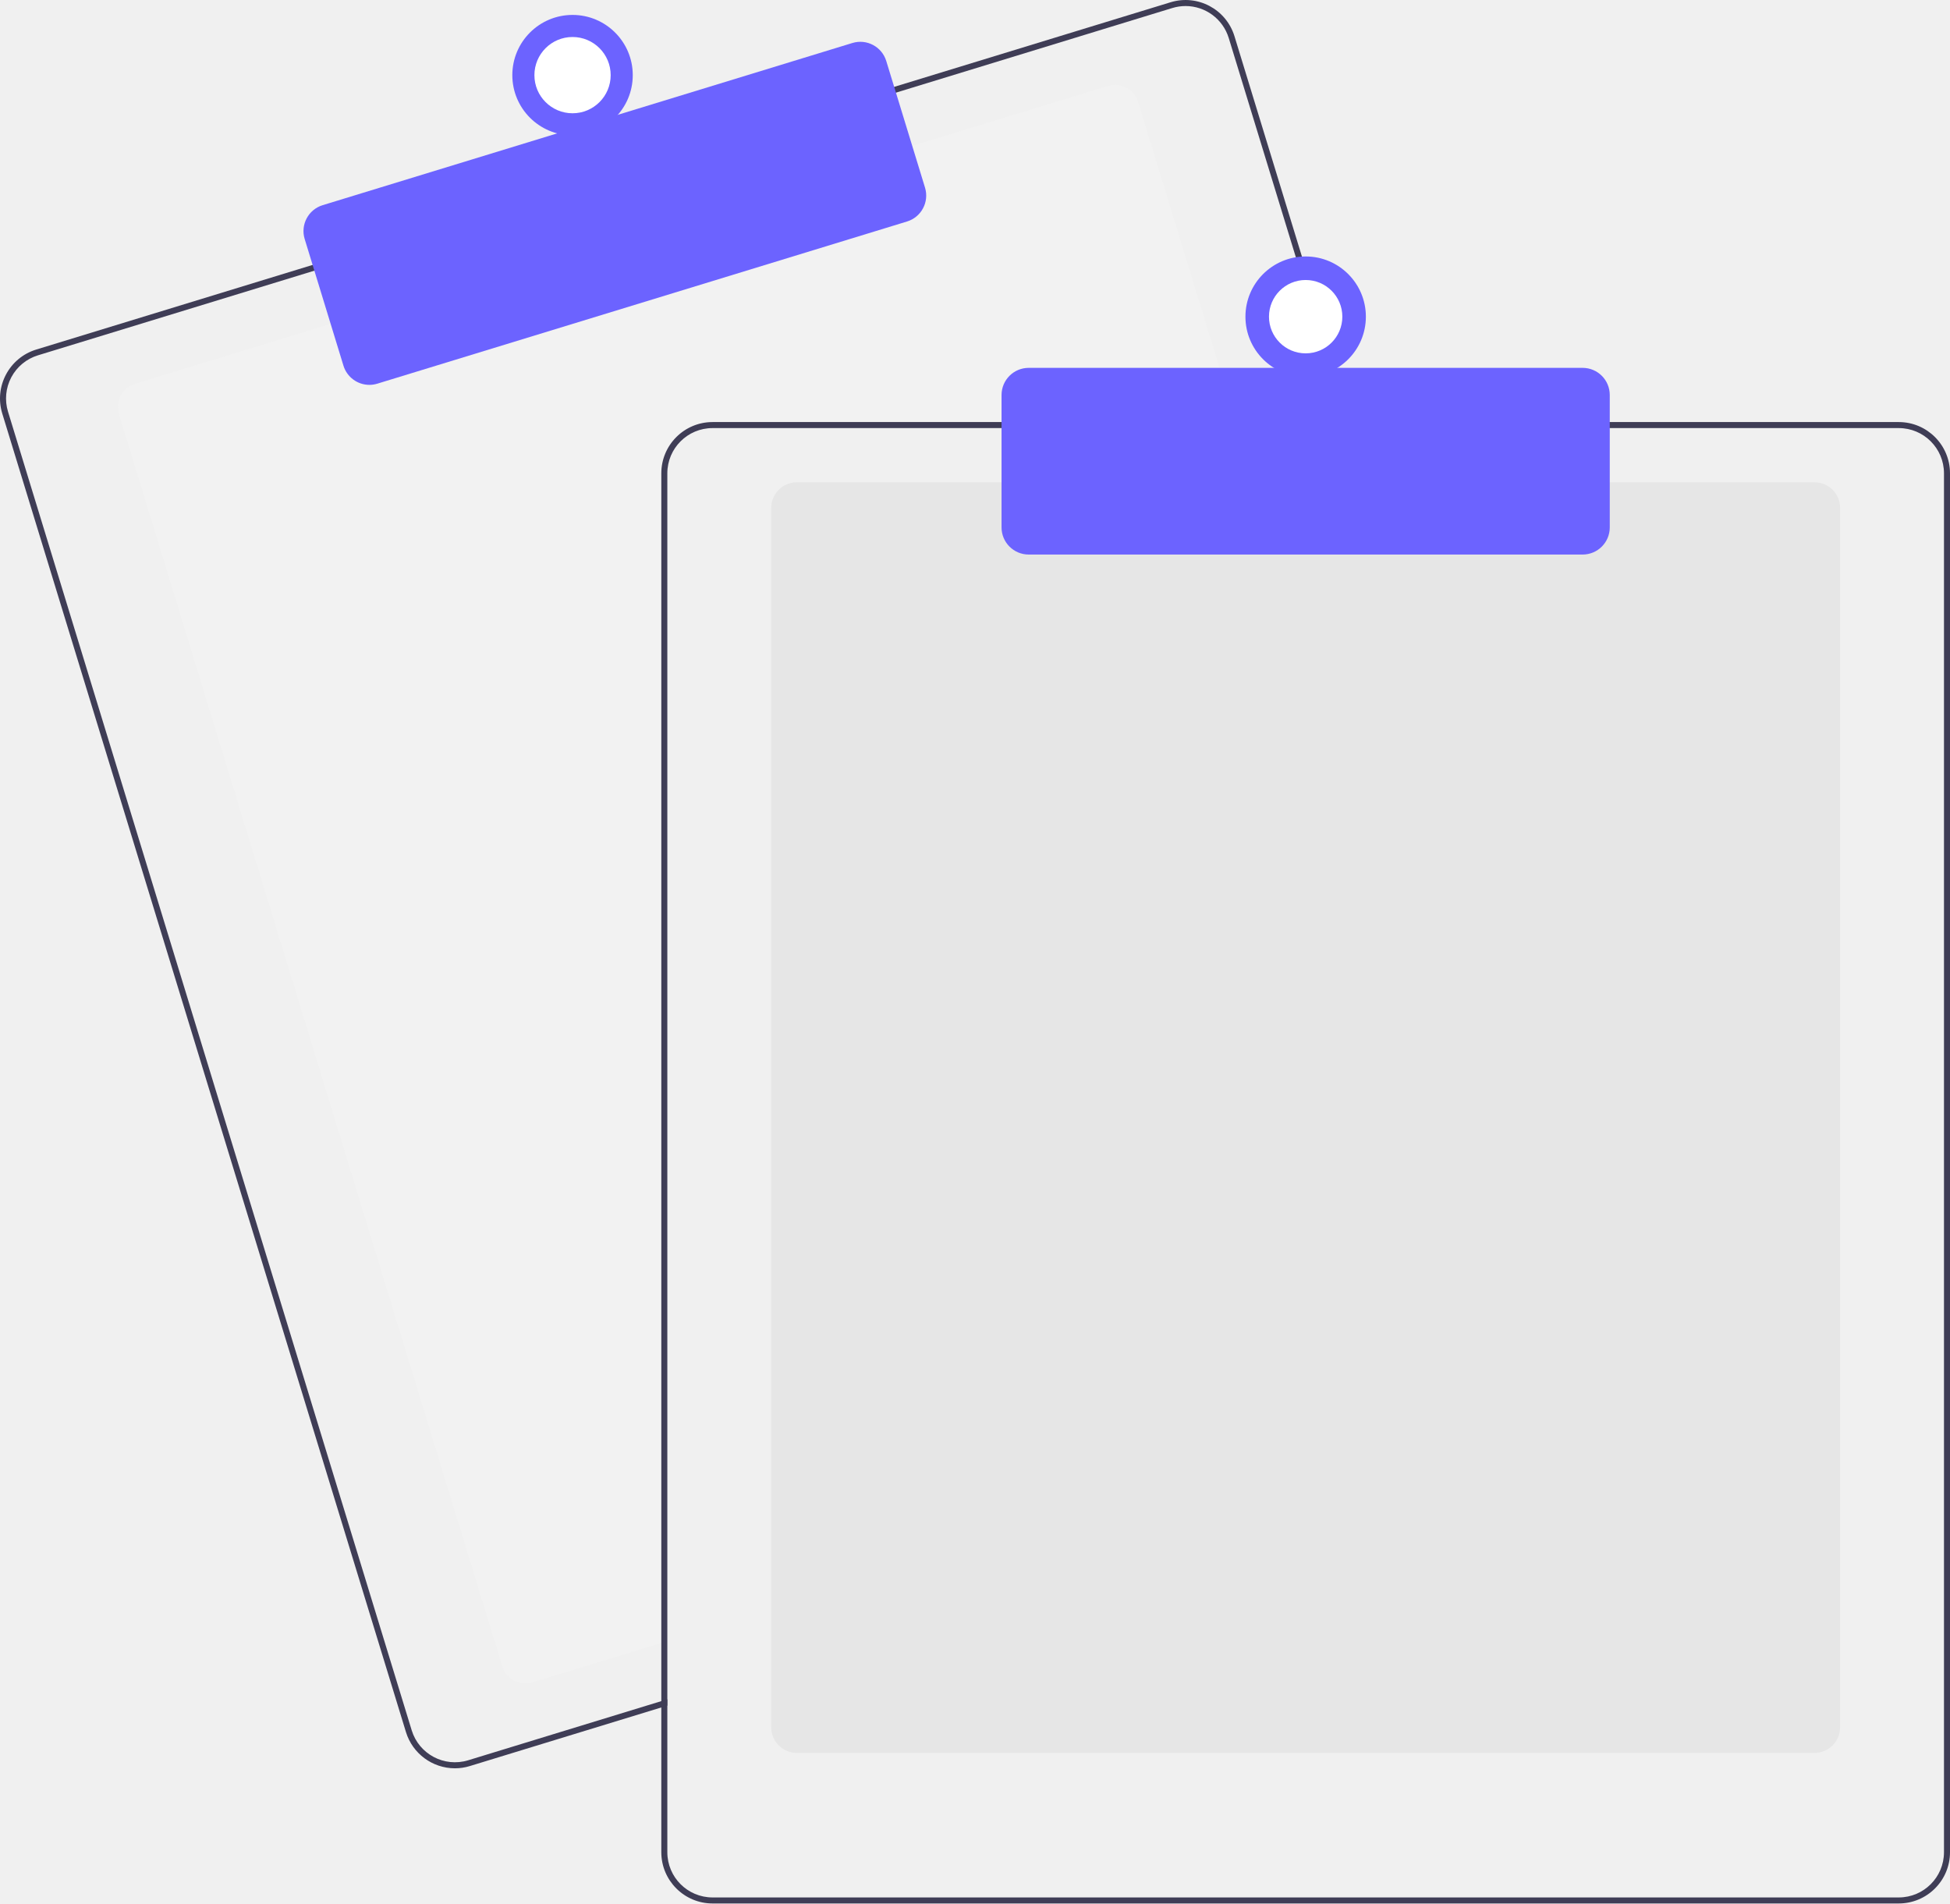
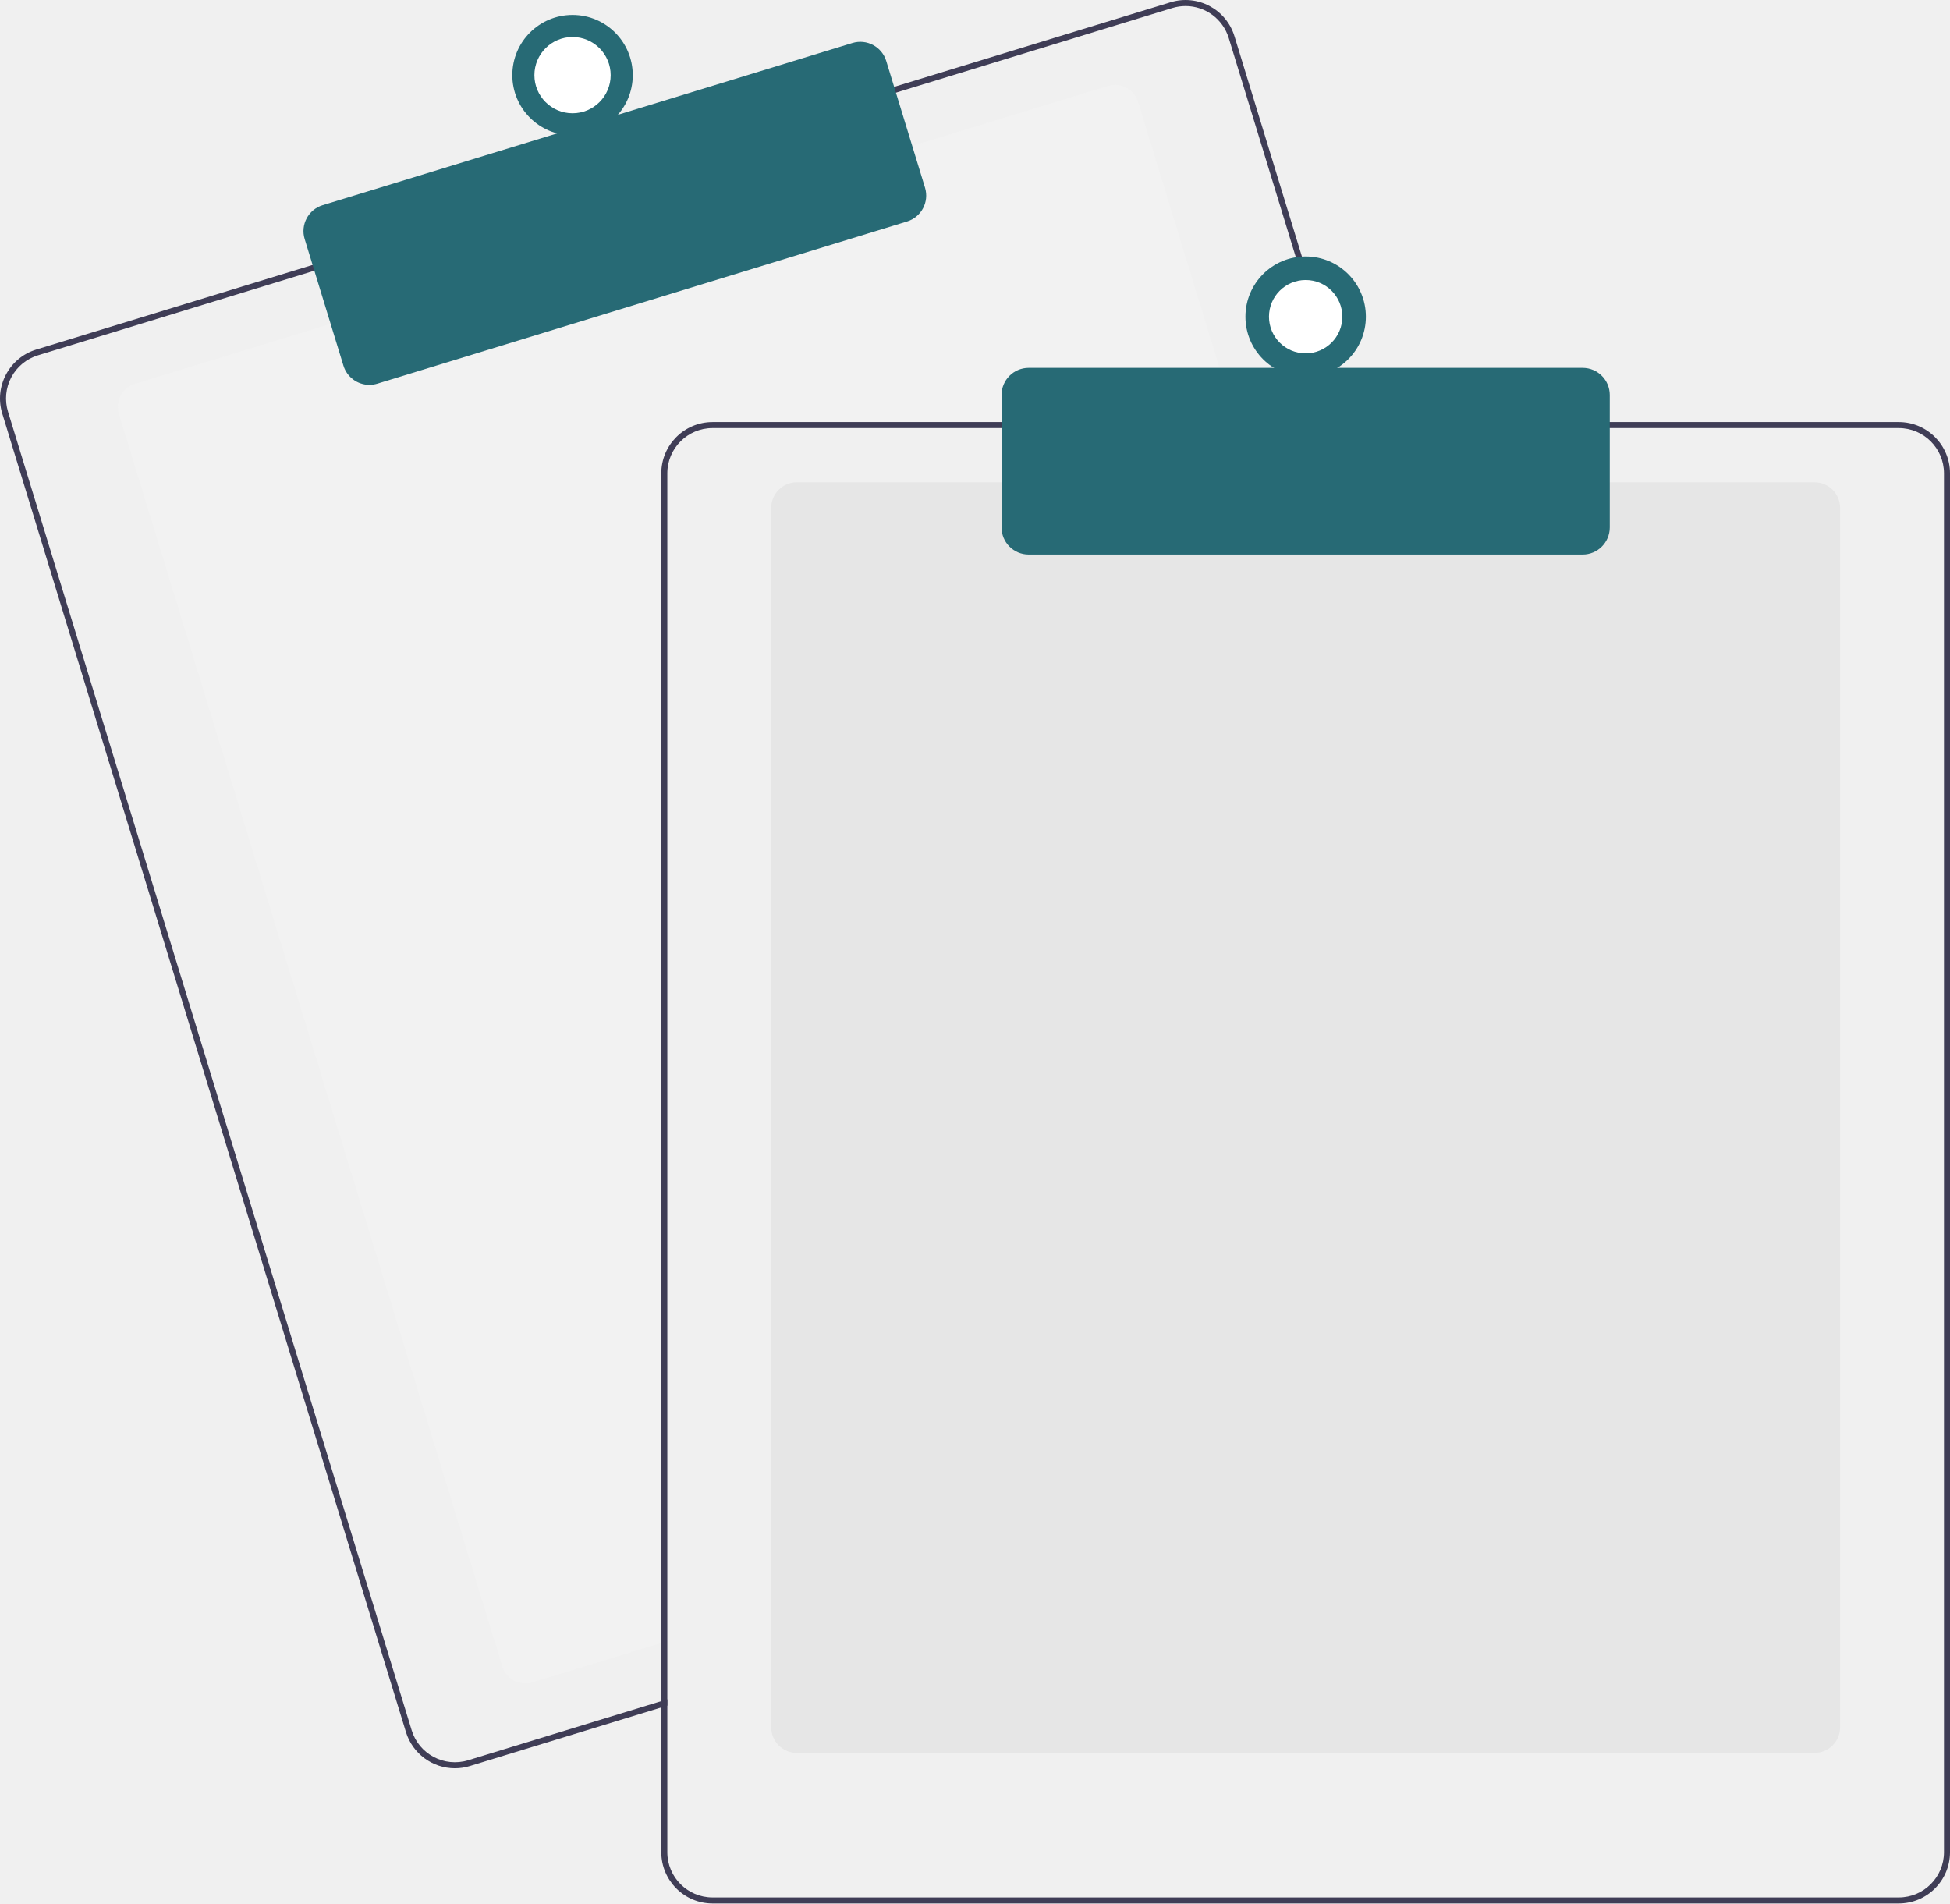
- <svg xmlns="http://www.w3.org/2000/svg" data-name="Layer 1" width="647.636" height="632.174" viewBox="0 0 647.636 632.174">
-   <path d="M687.328,276.087H512.818a15.018,15.018,0,0,0-15,15v387.85l-2,.61-42.81,13.11a8.007,8.007,0,0,1-9.99-5.31L315.678,271.397a8.003,8.003,0,0,1,5.31-9.99l65.97-20.2,191.25-58.54,65.97-20.2a7.989,7.989,0,0,1,9.99,5.3l32.55,106.32Z" transform="translate(-276.1819 -133.9131)" fill="#f2f2f2" />
-   <path d="M725.408,274.087l-39.23-128.14a16.994,16.994,0,0,0-21.23-11.28l-92.75,28.39L380.958,221.607l-92.75,28.4a17.015,17.015,0,0,0-11.28,21.23l134.08,437.93a17.027,17.027,0,0,0,16.26,12.03,16.789,16.789,0,0,0,4.97-.75l63.58-19.46,2-.62v-2.09l-2,.61-64.17,19.65a15.015,15.015,0,0,1-18.73-9.95l-134.07-437.94a14.979,14.979,0,0,1,9.95-18.73l92.75-28.4,191.24-58.54,92.75-28.4a15.156,15.156,0,0,1,4.41-.66,15.015,15.015,0,0,1,14.32,10.61l39.05,127.56.62,2h2.08Z" transform="translate(-276.1819 -133.9131)" fill="#3f3d56" />
-   <path d="M398.863,261.734a9.016,9.016,0,0,1-8.611-6.367l-12.88-42.072a8.999,8.999,0,0,1,5.971-11.24l175.939-53.864a9.009,9.009,0,0,1,11.241,5.971l12.88,42.072a9.01,9.01,0,0,1-5.971,11.241L401.492,261.339A8.976,8.976,0,0,1,398.863,261.734Z" transform="translate(-276.1819 -133.9131)" fill="#6c63ff" />
-   <circle cx="190.154" cy="24.955" r="20" fill="#6c63ff" />
-   <circle cx="190.154" cy="24.955" r="12.665" fill="#fff" />
-   <path d="M878.818,716.087h-338a8.51,8.51,0,0,1-8.5-8.5v-405a8.51,8.51,0,0,1,8.5-8.5h338a8.51,8.51,0,0,1,8.5,8.5v405A8.51,8.51,0,0,1,878.818,716.087Z" transform="translate(-276.1819 -133.9131)" fill="#e6e6e6" />
-   <path d="M723.318,274.087h-210.5a17.024,17.024,0,0,0-17,17v407.8l2-.61v-407.19a15.018,15.018,0,0,1,15-15H723.938Zm183.5,0h-394a17.024,17.024,0,0,0-17,17v458a17.024,17.024,0,0,0,17,17h394a17.024,17.024,0,0,0,17-17v-458A17.024,17.024,0,0,0,906.818,274.087Zm15,475a15.018,15.018,0,0,1-15,15h-394a15.018,15.018,0,0,1-15-15v-458a15.018,15.018,0,0,1,15-15h394a15.018,15.018,0,0,1,15,15Z" transform="translate(-276.1819 -133.9131)" fill="#3f3d56" />
-   <path d="M801.818,318.087h-184a9.01,9.01,0,0,1-9-9v-44a9.01,9.01,0,0,1,9-9h184a9.01,9.01,0,0,1,9,9v44A9.01,9.01,0,0,1,801.818,318.087Z" transform="translate(-276.1819 -133.9131)" fill="#6c63ff" />
-   <circle cx="433.636" cy="105.174" r="20" fill="#6c63ff" />
-   <circle cx="433.636" cy="105.174" r="12.182" fill="#fff" />
+ <svg xmlns="http://www.w3.org/2000/svg" xmlns:ns1="http://vectornator.io" height="100%" stroke-miterlimit="10" style="fill-rule:nonzero;clip-rule:evenodd;stroke-linecap:round;stroke-linejoin:round;" version="1.1" viewBox="0 0 647.636 632.174" width="100%" xml:space="preserve">
+   <defs />
+   <g id="Untitled" ns1:layerName="Untitled">
+     <path d="M411.146 142.174L236.636 142.174C228.356 142.184 221.646 148.894 221.636 157.174L221.636 545.024L219.636 545.634L176.826 558.744C172.602 560.032 168.132 557.656 166.836 553.434L39.496 137.484C38.206 133.259 40.582 128.788 44.806 127.494L110.776 107.294L302.026 48.754L367.996 28.554C370.024 27.93 372.216 28.138 374.09 29.132C375.964 30.126 377.366 31.825 377.986 33.854L410.536 140.174L411.146 142.174Z" fill="#f2f2f2" fill-rule="nonzero" opacity="1" stroke="none" />
+     <path d="M449.226 140.174L409.996 12.034C407.251 3.054 397.744-1.997 388.766 0.754L296.016 29.144L104.776 87.694L12.026 116.094C3.055 118.849-1.992 128.347 0.746 137.324L134.826 575.254C137.019 582.398 143.614 587.277 151.086 587.284C152.771 587.285 154.447 587.032 156.056 586.534L219.636 567.074L221.636 566.454L221.636 564.364L219.636 564.974L155.466 584.624C147.548 587.038 139.169 582.587 136.736 574.674L2.667 136.734C1.497 132.931 1.889 128.819 3.756 125.305C5.622 121.791 8.81 119.164 12.616 118.004L105.366 89.604L296.606 31.064L389.356 2.664C390.786 2.228 392.272 2.005 393.766 2.004C400.349 2.019 406.155 6.32 408.086 12.614L447.136 140.174L447.756 142.174L449.836 142.174L449.226 140.174Z" fill="#3f3d56" fill-rule="nonzero" opacity="1" stroke="none" />
+     <path d="M122.681 127.821C118.724 127.818 115.232 125.236 114.07 121.454L101.189 79.382C99.734 74.629 102.407 69.597 107.16 68.142L283.099 14.278C287.852 12.828 292.881 15.499 294.34 20.249L307.22 62.321C308.67 67.073 305.999 72.102 301.25 73.562L125.31 127.426C124.458 127.687 123.572 127.82 122.681 127.821Z" fill="#276a75" fill-rule="nonzero" opacity="1" stroke="none" />
+     <path d="M170.154 24.955C170.154 13.909 179.108 4.955 190.154 4.955C201.199 4.955 210.154 13.909 210.154 24.955C210.154 36 201.199 44.955 190.154 44.955C179.108 44.955 170.154 36 170.154 24.955Z" fill="#276a75" fill-rule="nonzero" opacity="1" stroke="none" />
+     <path d="M177.489 24.955C177.489 17.96 183.159 12.29 190.154 12.29C197.148 12.29 202.818 17.96 202.818 24.955C202.818 31.949 197.148 37.619 190.154 37.619C183.159 37.619 177.489 31.949 177.489 24.955Z" fill="#ffffff" fill-rule="nonzero" opacity="1" stroke="none" />
+     <path d="M602.636 582.174L264.636 582.174C259.944 582.168 256.142 578.366 256.136 573.674L256.136 168.674C256.142 163.982 259.944 160.179 264.636 160.174L602.636 160.174C607.329 160.179 611.131 163.982 611.136 168.674L611.136 573.674C611.131 578.366 607.329 582.168 602.636 582.174Z" fill="#e6e6e6" fill-rule="nonzero" opacity="1" stroke="none" />
+     <path d="M447.136 140.174L236.636 140.174C227.253 140.187 219.65 147.79 219.636 157.174L219.636 564.974L221.636 564.364L221.636 157.174C221.646 148.894 228.356 142.184 236.636 142.174L447.756 142.174L447.136 140.174ZM630.636 140.174L236.636 140.174C227.253 140.187 219.65 147.79 219.636 157.174L219.636 615.174C219.65 624.557 227.253 632.161 236.636 632.174L630.636 632.174C640.02 632.161 647.623 624.557 647.636 615.174L647.636 157.174C647.623 147.79 640.02 140.187 630.636 140.174ZM645.636 615.174C645.626 623.454 638.916 630.164 630.636 630.174L236.636 630.174C228.356 630.164 221.646 623.454 221.636 615.174L221.636 157.174C221.646 148.894 228.356 142.184 236.636 142.174L630.636 142.174C638.916 142.184 645.626 148.894 645.636 157.174L645.636 615.174Z" fill="#3f3d56" fill-rule="nonzero" opacity="1" stroke="none" />
+     <path d="M525.636 184.174L341.636 184.174C336.668 184.168 332.642 180.142 332.636 175.174L332.636 131.174C332.642 126.206 336.668 122.179 341.636 122.174L525.636 122.174C530.605 122.179 534.631 126.206 534.636 131.174L534.636 175.174C534.631 180.142 530.605 184.168 525.636 184.174Z" fill="#276a75" fill-rule="nonzero" opacity="1" stroke="none" />
+     <path d="M413.636 105.174C413.636 94.128 422.591 85.174 433.636 85.174C444.682 85.174 453.636 94.128 453.636 105.174C453.636 116.22 444.682 125.174 433.636 125.174C422.591 125.174 413.636 116.22 413.636 105.174Z" fill="#276a75" fill-rule="nonzero" opacity="1" stroke="none" />
+     <path d="M421.454 105.174C421.454 98.446 426.908 92.992 433.636 92.992C440.364 92.992 445.818 98.446 445.818 105.174C445.818 111.902 440.364 117.356 433.636 117.356C426.908 117.356 421.454 111.902 421.454 105.174Z" fill="#ffffff" fill-rule="nonzero" opacity="1" stroke="none" />
+   </g>
</svg>
